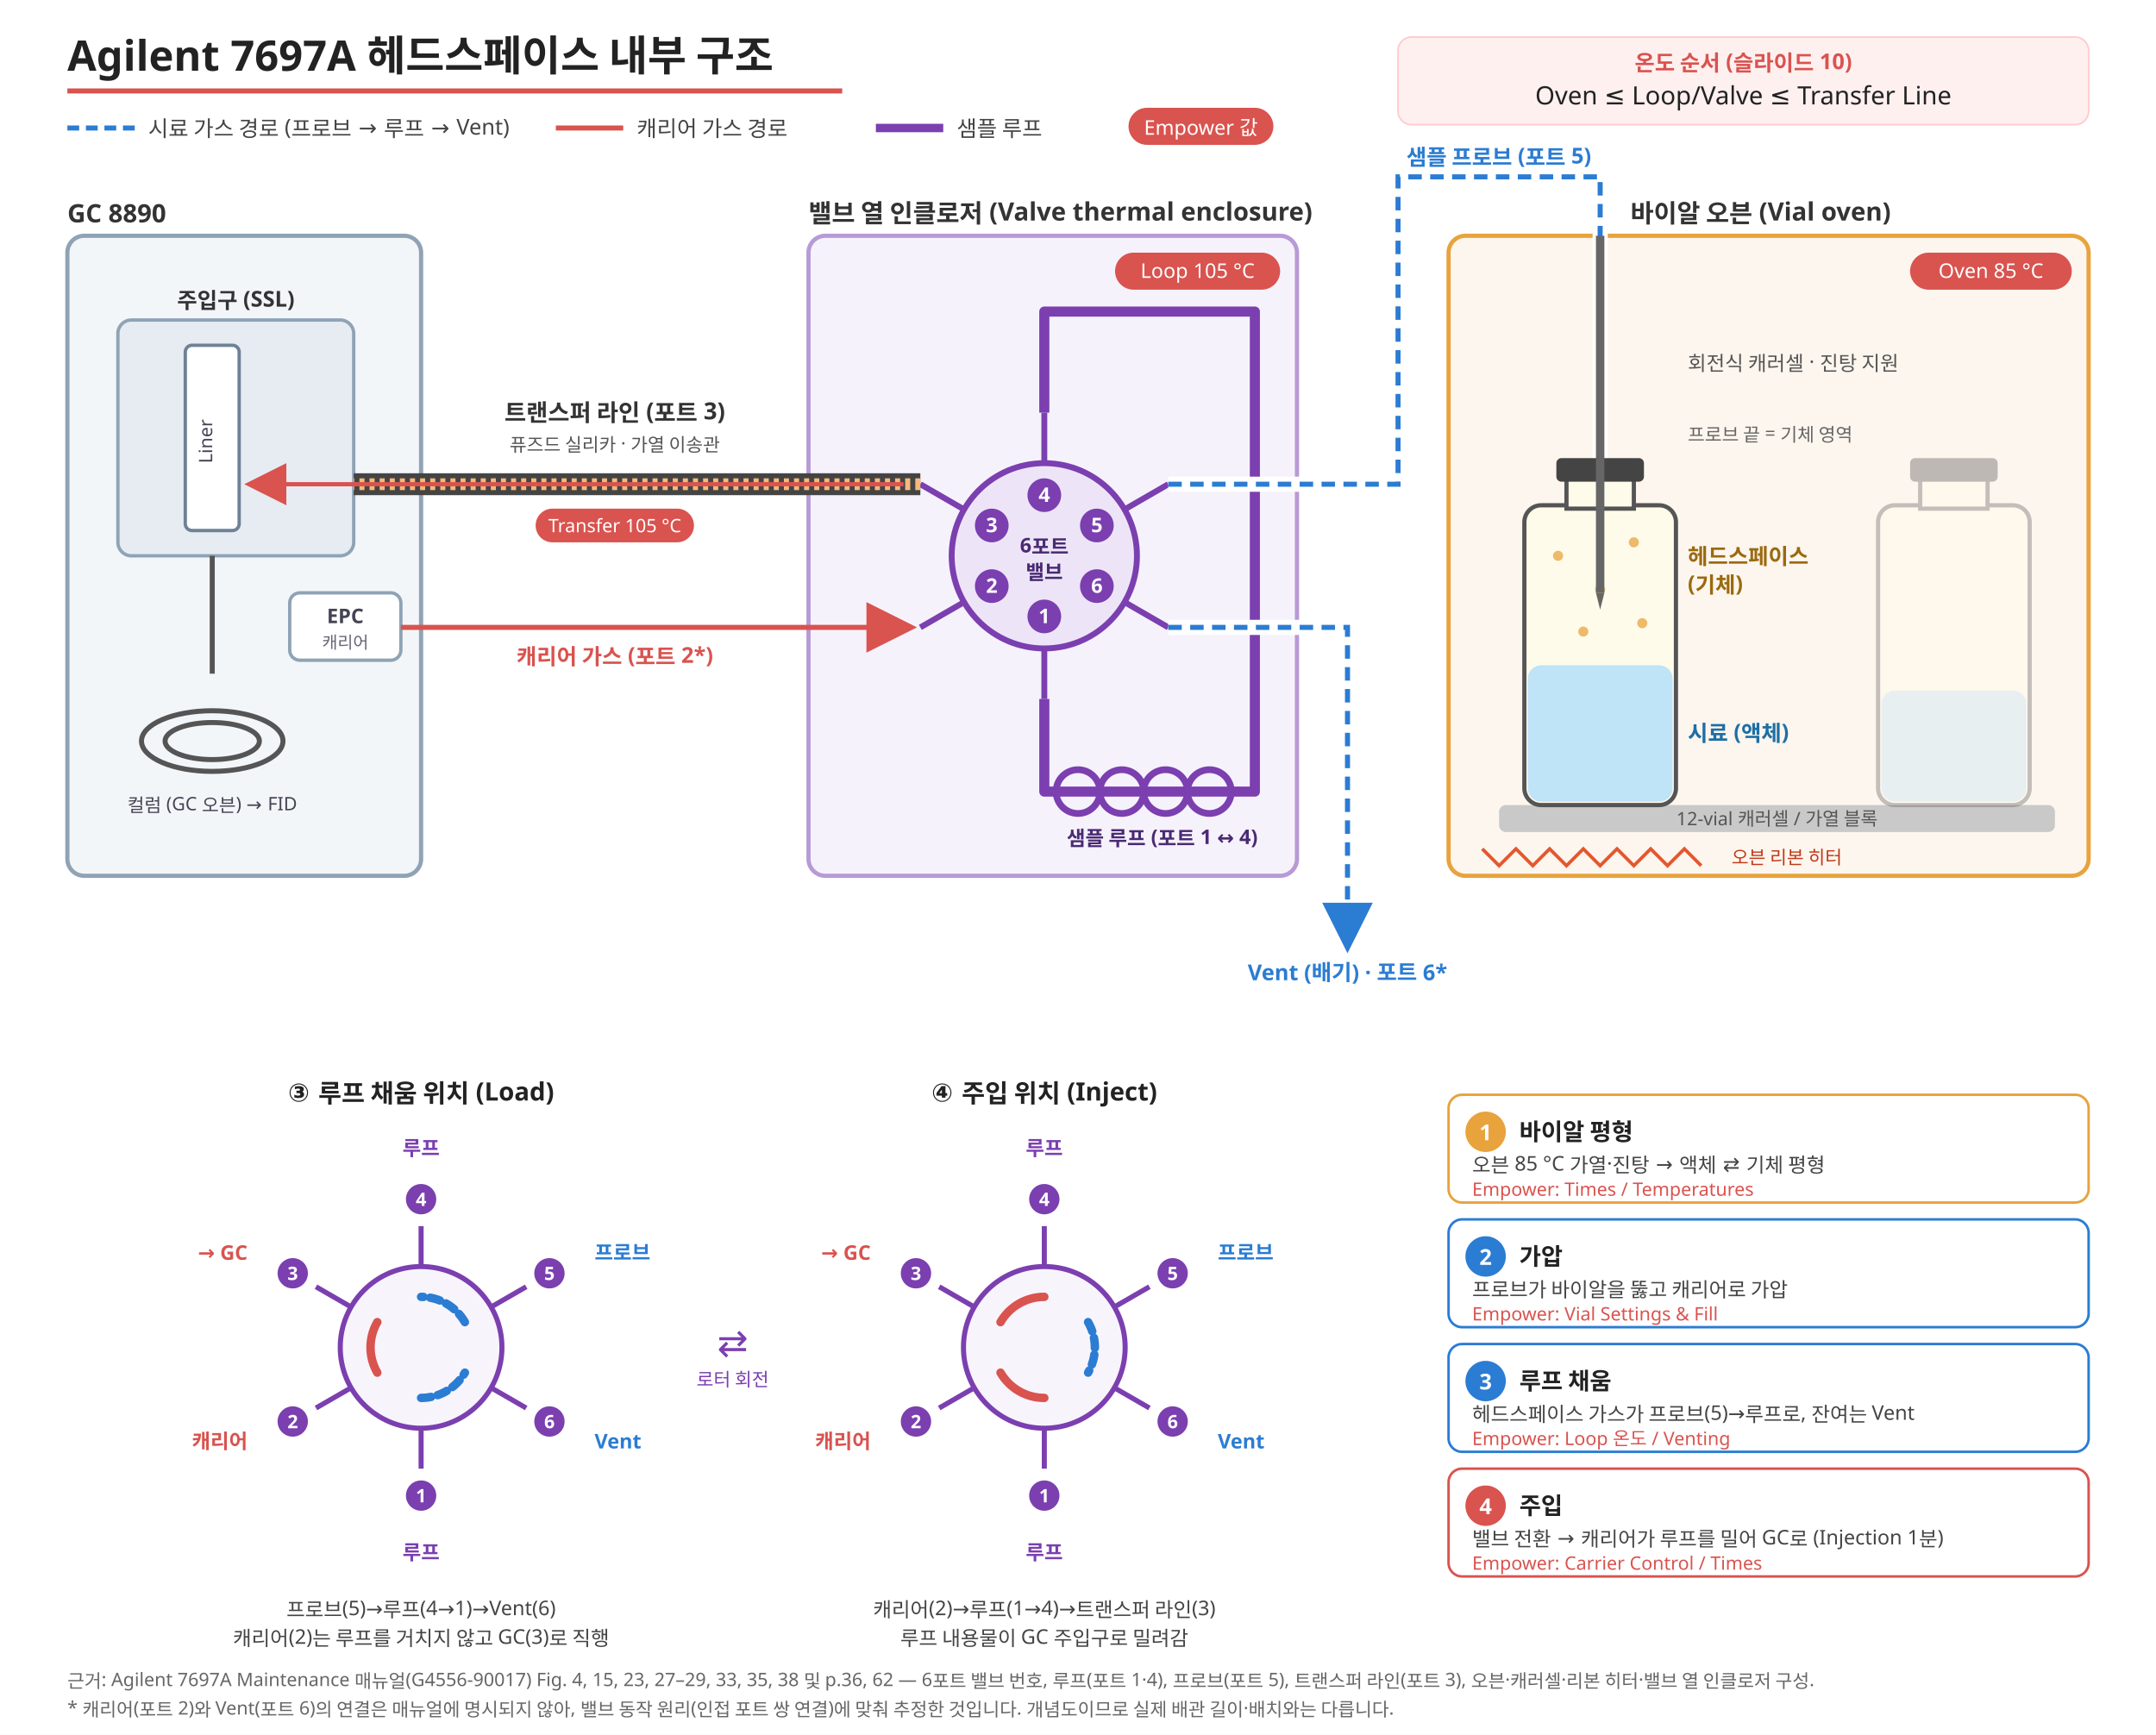
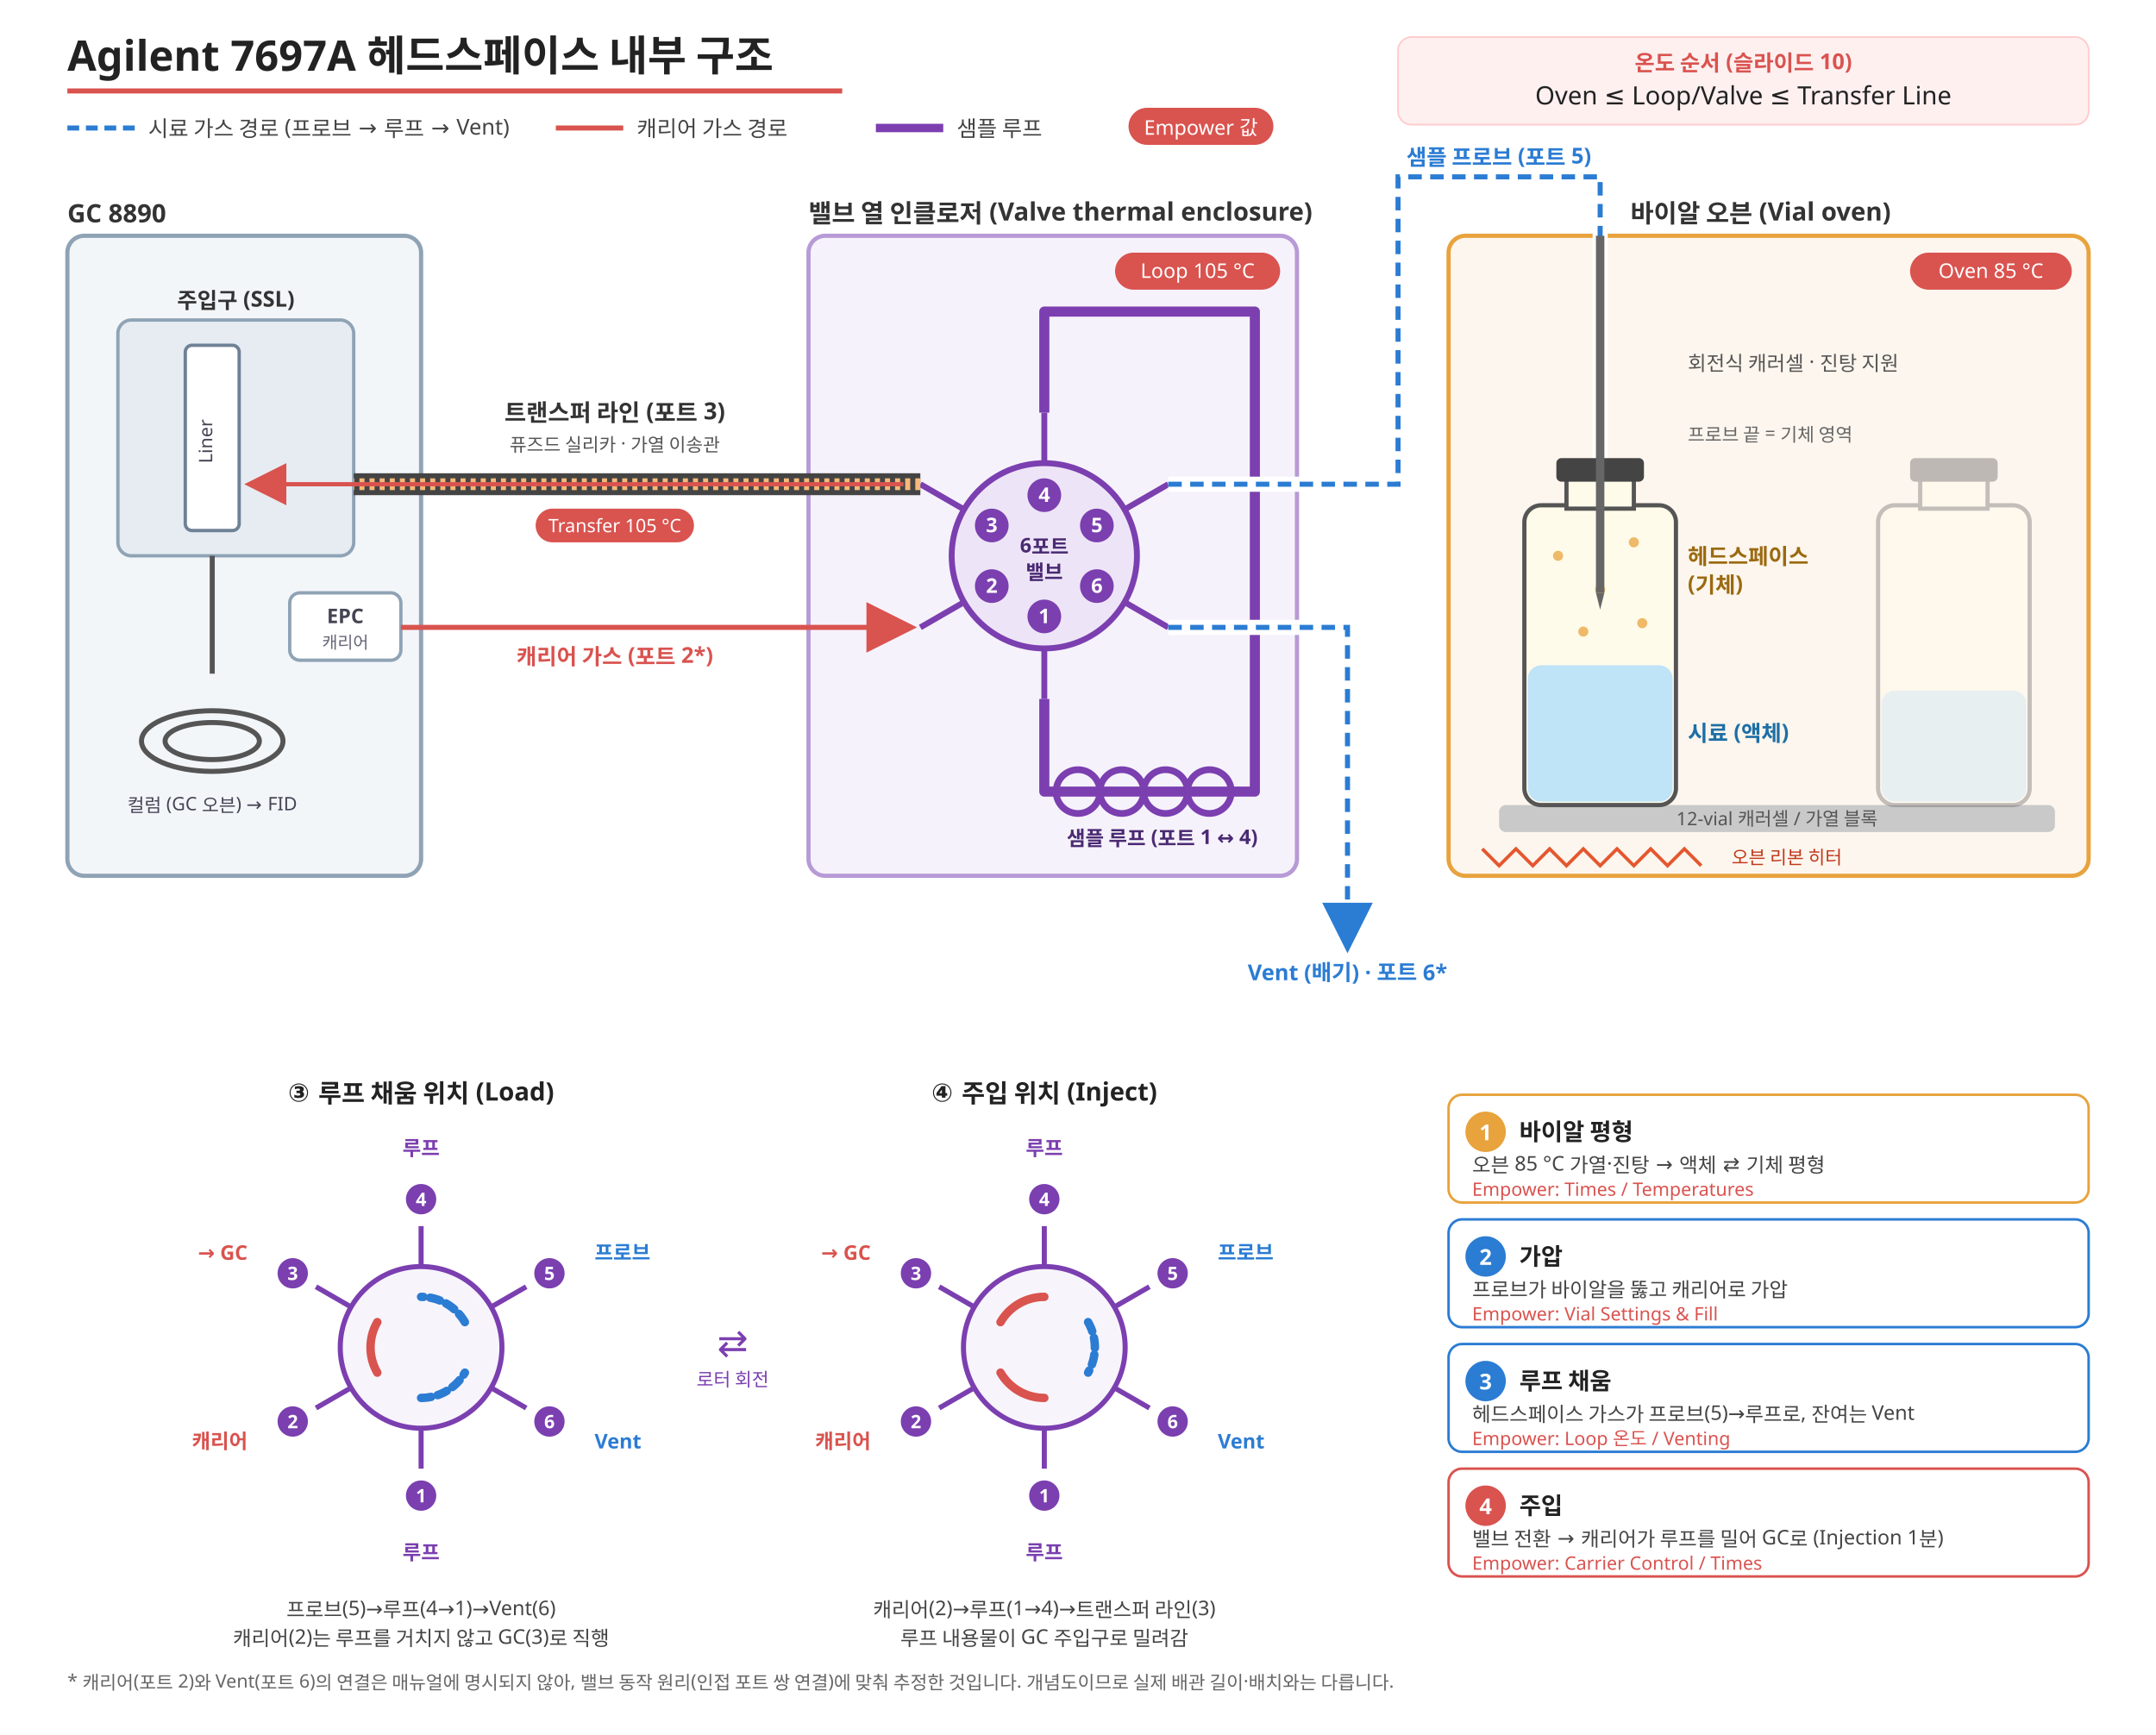
<svg xmlns="http://www.w3.org/2000/svg" width="1280" height="1030" viewBox="0 0 1280 1030" font-family="'WenQuanYi Zen Hei','Malgun Gothic',sans-serif">
  <defs>
    <marker id="aB" markerWidth="10" markerHeight="10" refX="8" refY="5" orient="auto">
      <path d="M0,0 L10,5 L0,10 z" fill="#2b7cd3" />
    </marker>
    <marker id="aR" markerWidth="10" markerHeight="10" refX="8" refY="5" orient="auto">
      <path d="M0,0 L10,5 L0,10 z" fill="#d9534f" />
    </marker>
  </defs>
  <rect width="1280" height="1030" fill="#fff" />
  <text x="40" y="42" font-size="25" font-weight="bold" fill="#222">Agilent 7697A 헤드스페이스 내부 구조</text>
  <line x1="40" y1="54" x2="500" y2="54" stroke="#d9534f" stroke-width="3" />
  <g font-size="13" fill="#444">
    <line x1="40" y1="76" x2="80" y2="76" stroke="#2b7cd3" stroke-width="3" stroke-dasharray="7 4" />
    <text x="88" y="81">시료 가스 경로 (프로브 → 루프 → Vent)</text>
    <line x1="330" y1="76" x2="370" y2="76" stroke="#d9534f" stroke-width="3" />
    <text x="378" y="81">캐리어 가스 경로</text>
    <line x1="520" y1="76" x2="560" y2="76" stroke="#7b3fb0" stroke-width="5" />
    <text x="568" y="81">샘플 루프</text>
    <rect x="670" y="64" width="86" height="22" rx="11" fill="#d9534f" />
    <text x="713" y="80" fill="#fff" text-anchor="middle" font-size="12">Empower 값</text>
  </g>
  <rect x="830" y="22" width="410" height="52" rx="8" fill="#fff0f0" stroke="#ffcccc" />
  <text x="1035" y="42" text-anchor="middle" font-size="13" fill="#d9534f" font-weight="bold">온도 순서 (슬라이드 10)</text>
  <text x="1035" y="62" text-anchor="middle" font-size="15" fill="#222">Oven ≤ Loop/Valve ≤ Transfer Line</text>
  <text x="40" y="132" font-size="15" font-weight="bold" fill="#333">GC 8890</text>
  <rect x="40" y="140" width="210" height="380" rx="10" fill="#f3f6f9" stroke="#8fa3b5" stroke-width="2.5" />
  <text x="480" y="132" font-size="15" font-weight="bold" fill="#333">밸브 열 인클로저 (Valve thermal enclosure)</text>
  <rect x="480" y="140" width="290" height="380" rx="10" fill="#f6f2fb" stroke="#b79ad6" stroke-width="2.5" />
  <rect x="662" y="150" width="98" height="22" rx="11" fill="#d9534f" />
  <text x="711" y="165" fill="#fff" text-anchor="middle" font-size="12">Loop 105 °C</text>
  <text x="968" y="132" font-size="15" font-weight="bold" fill="#333">바이알 오븐 (Vial oven)</text>
  <rect x="860" y="140" width="380" height="380" rx="10" fill="#fdf6ee" stroke="#e8a33d" stroke-width="2.5" />
  <rect x="1134" y="150" width="96" height="22" rx="11" fill="#d9534f" />
  <text x="1182" y="165" fill="#fff" text-anchor="middle" font-size="12">Oven 85 °C</text>
  <rect x="70" y="190" width="140" height="140" rx="8" fill="#e6ecf2" stroke="#8fa3b5" stroke-width="2" />
  <text x="140" y="183" text-anchor="middle" font-size="13" font-weight="bold" fill="#333">주입구 (SSL)</text>
  <rect x="110" y="205" width="32" height="110" rx="4" fill="#fff" stroke="#6f8196" stroke-width="2" />
  <text x="126" y="262" text-anchor="middle" font-size="11" fill="#445" transform="rotate(-90 126 262)">Liner</text>
  <line x1="126" y1="330" x2="126" y2="400" stroke="#555" stroke-width="3" />
  <ellipse cx="126" cy="440" rx="42" ry="18" fill="none" stroke="#555" stroke-width="3" />
  <ellipse cx="126" cy="440" rx="28" ry="11" fill="none" stroke="#555" stroke-width="3" />
  <text x="126" y="482" text-anchor="middle" font-size="11" fill="#445">컬럼 (GC 오븐) → FID</text>
  <rect x="172" y="352" width="66" height="40" rx="6" fill="#fff" stroke="#8fa3b5" stroke-width="2" />
  <text x="205" y="370" text-anchor="middle" font-size="12" font-weight="bold" fill="#445">EPC</text>
  <text x="205" y="385" text-anchor="middle" font-size="10" fill="#667">캐리어</text>
  <path d="M620,245 L620,185 L745,185 L745,470 L620,470 L620,415" fill="none" stroke="#7b3fb0" stroke-width="6" stroke-linejoin="round" />
  <circle cx="640" cy="470" r="13" fill="none" stroke="#7b3fb0" stroke-width="4" />
  <circle cx="666" cy="470" r="13" fill="none" stroke="#7b3fb0" stroke-width="4" />
  <circle cx="692" cy="470" r="13" fill="none" stroke="#7b3fb0" stroke-width="4" />
  <circle cx="718" cy="470" r="13" fill="none" stroke="#7b3fb0" stroke-width="4" />
  <text x="690" y="502" text-anchor="middle" font-size="12" font-weight="bold" fill="#4a2a73">샘플 루프 (포트 1 ↔ 4)</text>
  <line x1="620.0" y1="383.0" x2="620.0" y2="415.0" stroke="#7b3fb0" stroke-width="3.5" />
  <line x1="574.1" y1="356.5" x2="546.4" y2="372.5" stroke="#7b3fb0" stroke-width="3.5" />
  <line x1="574.1" y1="303.5" x2="546.4" y2="287.5" stroke="#7b3fb0" stroke-width="3.5" />
  <line x1="620.0" y1="277.0" x2="620.0" y2="245.0" stroke="#7b3fb0" stroke-width="3.5" />
  <line x1="665.9" y1="303.5" x2="693.6" y2="287.5" stroke="#7b3fb0" stroke-width="3.5" />
  <line x1="665.9" y1="356.5" x2="693.6" y2="372.5" stroke="#7b3fb0" stroke-width="3.5" />
  <circle cx="620" cy="330" r="55" fill="#ede5f7" stroke="#7b3fb0" stroke-width="3.5" />
  <text x="620" y="328" text-anchor="middle" font-size="12" font-weight="bold" fill="#4a2a73">6포트</text>
  <text x="620" y="344" text-anchor="middle" font-size="12" font-weight="bold" fill="#4a2a73">밸브</text>
  <circle cx="620.0" cy="366.0" r="10" fill="#7b3fb0" />
  <text x="620.0" y="370.0" text-anchor="middle" font-size="12" font-weight="bold" fill="#fff">1</text>
  <circle cx="588.8" cy="348.0" r="10" fill="#7b3fb0" />
  <text x="588.8" y="352.0" text-anchor="middle" font-size="12" font-weight="bold" fill="#fff">2</text>
  <circle cx="588.8" cy="312.0" r="10" fill="#7b3fb0" />
  <text x="588.8" y="316.0" text-anchor="middle" font-size="12" font-weight="bold" fill="#fff">3</text>
  <circle cx="620.0" cy="294.0" r="10" fill="#7b3fb0" />
  <text x="620.0" y="298.0" text-anchor="middle" font-size="12" font-weight="bold" fill="#fff">4</text>
  <circle cx="651.2" cy="312.0" r="10" fill="#7b3fb0" />
  <text x="651.2" y="316.0" text-anchor="middle" font-size="12" font-weight="bold" fill="#fff">5</text>
  <circle cx="651.2" cy="348.0" r="10" fill="#7b3fb0" />
  <text x="651.2" y="352.0" text-anchor="middle" font-size="12" font-weight="bold" fill="#fff">6</text>
  <path d="M693.6,287.5 L830,287.5 L830,105 L950,105 L950,352" fill="none" stroke="#fff" stroke-width="9" />
  <path d="M693.6,287.5 L830,287.5 L830,105 L950,105 L950,352" fill="none" stroke="#2b7cd3" stroke-width="3" stroke-dasharray="8 5" />
  <path d="M693.6,287.5 L790,287.5" stroke="#2b7cd3" stroke-width="3" fill="none" marker-end="url(#aB)" opacity="0" />
  <path d="M693.6,372.5 L800,372.5 L800,560" fill="none" stroke="#fff" stroke-width="9" />
  <path d="M693.6,372.5 L800,372.5 L800,560" fill="none" stroke="#2b7cd3" stroke-width="3" stroke-dasharray="8 5" marker-end="url(#aB)" />
  <text x="800" y="582" text-anchor="middle" font-size="13" font-weight="bold" fill="#2b7cd3">Vent (배기) · 포트 6*</text>
  <line x1="546.4" y1="287.5" x2="210" y2="287.5" stroke="#444" stroke-width="13" />
  <line x1="546.4" y1="287.5" x2="210" y2="287.5" stroke="#f5b97a" stroke-width="7" stroke-dasharray="3 3" />
  <line x1="536.4" y1="287.5" x2="150" y2="287.5" stroke="#d9534f" stroke-width="2.5" marker-end="url(#aR)" />
  <text x="365" y="250" text-anchor="middle" font-size="14" font-weight="bold" fill="#333">트랜스퍼 라인 (포트 3)</text>
  <text x="365" y="268" text-anchor="middle" font-size="11" fill="#555">퓨즈드 실리카 · 가열 이송관</text>
  <rect x="318" y="302" width="94" height="20" rx="10" fill="#d9534f" />
  <text x="365" y="316" fill="#fff" text-anchor="middle" font-size="11">Transfer 105 °C</text>
  <line x1="238" y1="372.5" x2="538.4" y2="372.5" stroke="#d9534f" stroke-width="3" marker-end="url(#aR)" />
  <text x="365" y="394.5" text-anchor="middle" font-size="13" font-weight="bold" fill="#d9534f">캐리어 가스 (포트 2*)</text>
  <text x="835" y="98" font-size="13" font-weight="bold" fill="#2b7cd3">샘플 프로브 (포트 5)</text>
  <rect x="890" y="478" width="330" height="16" rx="4" fill="#c9c9c9" />
  <text x="1055" y="490" font-size="11" fill="#555" text-anchor="middle">12-vial 캐러셀 / 가열 블록</text>
  <rect x="905" y="300" width="90" height="178" rx="10" fill="#fffbea" stroke="#555" stroke-width="2.5" />
  <rect x="907" y="395" width="86" height="81" rx="8" fill="#bfe3f7" />
  <g fill="#e8a33d" opacity=".75">
    <circle cx="925" cy="330" r="3" />
    <circle cx="950" cy="350" r="3" />
    <circle cx="970" cy="322" r="3" />
    <circle cx="940" cy="375" r="3" />
    <circle cx="975" cy="370" r="3" />
  </g>
  <rect x="930" y="282" width="40" height="20" fill="#fffbea" stroke="#555" stroke-width="2.5" />
  <rect x="924" y="272" width="52" height="14" rx="3" fill="#444" />
  <g opacity=".35">
    <rect x="1115" y="300" width="90" height="178" rx="10" fill="#fffbea" stroke="#555" stroke-width="2.5" />
    <rect x="1117" y="410" width="86" height="66" rx="8" fill="#bfe3f7" />
    <rect x="1140" y="282" width="40" height="20" fill="#fffbea" stroke="#555" stroke-width="2.5" />
    <rect x="1134" y="272" width="52" height="14" rx="3" fill="#444" />
  </g>
  <rect x="947.5" y="140" width="5" height="212" fill="#666" />
  <polygon points="947.5,352 952.5,352 950,362" fill="#666" />
  <text x="1002" y="335" font-size="13" fill="#9a6a10" font-weight="bold">헤드스페이스</text>
  <text x="1002" y="351" font-size="13" fill="#9a6a10" font-weight="bold">(기체)</text>
  <text x="1002" y="440" font-size="13" fill="#1d6fa5" font-weight="bold">시료 (액체)</text>
  <text x="1002" y="220" font-size="12" fill="#555">회전식 캐러셀 · 진탕 지원</text>
  <text x="1002" y="262" font-size="11" fill="#666">프로브 끝 = 기체 영역</text>
  <path d="M880,504 L890,514 L900,504 L910,514 L920,504 L930,514 L940,504 L950,514 L960,504 L970,514 L980,504 L990,514 L1000,504 L1010,514" fill="none" stroke="#e4572e" stroke-width="2" />
  <text x="1028" y="513" font-size="11" fill="#c0391b">오븐 리본 히터</text>
  <text x="250" y="654" text-anchor="middle" font-size="15" font-weight="bold" fill="#222">③ 루프 채움 위치 (Load)</text>
  <circle cx="250" cy="800" r="48" fill="#f7f4fb" stroke="#7b3fb0" stroke-width="3" />
  <line x1="250.0" y1="848.0" x2="250.0" y2="872.0" stroke="#7b3fb0" stroke-width="3" />
  <line x1="208.4" y1="824.0" x2="187.6" y2="836.0" stroke="#7b3fb0" stroke-width="3" />
  <line x1="208.4" y1="776.0" x2="187.6" y2="764.0" stroke="#7b3fb0" stroke-width="3" />
  <line x1="250.0" y1="752.0" x2="250.0" y2="728.0" stroke="#7b3fb0" stroke-width="3" />
  <line x1="291.6" y1="776.0" x2="312.4" y2="764.0" stroke="#7b3fb0" stroke-width="3" />
  <line x1="291.6" y1="824.0" x2="312.4" y2="836.0" stroke="#7b3fb0" stroke-width="3" />
  <path d="M276.0,785.0 A30,30 0 0 0 250.0,770.0" fill="none" stroke="#2b7cd3" stroke-width="5" stroke-linecap="round" stroke-dasharray="6 4" />
  <path d="M250.0,830.0 A30,30 0 0 0 276.0,815.0" fill="none" stroke="#2b7cd3" stroke-width="5" stroke-linecap="round" stroke-dasharray="6 4" />
  <path d="M224.0,815.0 A30,30 0 0 1 224.0,785.0" fill="none" stroke="#d9534f" stroke-width="5" stroke-linecap="round" />
  <circle cx="250.0" cy="888.0" r="9" fill="#7b3fb0" />
  <text x="250.0" y="892.0" text-anchor="middle" font-size="11" font-weight="bold" fill="#fff">1</text>
  <text x="250.0" y="926.0" text-anchor="middle" font-size="12" font-weight="bold" fill="#7b3fb0">루프</text>
  <circle cx="173.8" cy="844.0" r="9" fill="#7b3fb0" />
  <text x="173.8" y="848.0" text-anchor="middle" font-size="11" font-weight="bold" fill="#fff">2</text>
  <text x="147.0" y="860.0" text-anchor="end" font-size="12" font-weight="bold" fill="#d9534f">캐리어</text>
  <circle cx="173.8" cy="756.0" r="9" fill="#7b3fb0" />
  <text x="173.8" y="760.0" text-anchor="middle" font-size="11" font-weight="bold" fill="#fff">3</text>
  <text x="147.0" y="748.0" text-anchor="end" font-size="12" font-weight="bold" fill="#d9534f">→ GC</text>
  <circle cx="250.0" cy="712.0" r="9" fill="#7b3fb0" />
  <text x="250.0" y="716.0" text-anchor="middle" font-size="11" font-weight="bold" fill="#fff">4</text>
  <text x="250.0" y="686.0" text-anchor="middle" font-size="12" font-weight="bold" fill="#7b3fb0">루프</text>
  <circle cx="326.2" cy="756.0" r="9" fill="#7b3fb0" />
  <text x="326.2" y="760.0" text-anchor="middle" font-size="11" font-weight="bold" fill="#fff">5</text>
  <text x="353.0" y="748.0" text-anchor="start" font-size="12" font-weight="bold" fill="#2b7cd3">프로브</text>
  <circle cx="326.2" cy="844.0" r="9" fill="#7b3fb0" />
  <text x="326.2" y="848.0" text-anchor="middle" font-size="11" font-weight="bold" fill="#fff">6</text>
  <text x="353.0" y="860.0" text-anchor="start" font-size="12" font-weight="bold" fill="#2b7cd3">Vent</text>
  <text x="250" y="960" text-anchor="middle" font-size="12" fill="#444">프로브(5)→루프(4→1)→Vent(6)</text>
  <text x="250" y="977" text-anchor="middle" font-size="12" fill="#444">캐리어(2)는 루프를 거치지 않고 GC(3)로 직행</text>
  <text x="620" y="654" text-anchor="middle" font-size="15" font-weight="bold" fill="#222">④ 주입 위치 (Inject)</text>
  <circle cx="620" cy="800" r="48" fill="#f7f4fb" stroke="#7b3fb0" stroke-width="3" />
  <line x1="620.0" y1="848.0" x2="620.0" y2="872.0" stroke="#7b3fb0" stroke-width="3" />
  <line x1="578.4" y1="824.0" x2="557.6" y2="836.0" stroke="#7b3fb0" stroke-width="3" />
  <line x1="578.4" y1="776.0" x2="557.6" y2="764.0" stroke="#7b3fb0" stroke-width="3" />
  <line x1="620.0" y1="752.0" x2="620.0" y2="728.0" stroke="#7b3fb0" stroke-width="3" />
  <line x1="661.6" y1="776.0" x2="682.4" y2="764.0" stroke="#7b3fb0" stroke-width="3" />
  <line x1="661.6" y1="824.0" x2="682.4" y2="836.0" stroke="#7b3fb0" stroke-width="3" />
  <path d="M594.0,815.0 A30,30 0 0 0 620.0,830.0" fill="none" stroke="#d9534f" stroke-width="5" stroke-linecap="round" />
  <path d="M620.0,770.0 A30,30 0 0 0 594.0,785.0" fill="none" stroke="#d9534f" stroke-width="5" stroke-linecap="round" />
  <path d="M646.0,785.0 A30,30 0 0 1 646.0,815.0" fill="none" stroke="#2b7cd3" stroke-width="5" stroke-linecap="round" stroke-dasharray="6 4" />
  <circle cx="620.0" cy="888.0" r="9" fill="#7b3fb0" />
  <text x="620.0" y="892.0" text-anchor="middle" font-size="11" font-weight="bold" fill="#fff">1</text>
  <text x="620.0" y="926.0" text-anchor="middle" font-size="12" font-weight="bold" fill="#7b3fb0">루프</text>
  <circle cx="543.8" cy="844.0" r="9" fill="#7b3fb0" />
  <text x="543.8" y="848.0" text-anchor="middle" font-size="11" font-weight="bold" fill="#fff">2</text>
  <text x="517.0" y="860.0" text-anchor="end" font-size="12" font-weight="bold" fill="#d9534f">캐리어</text>
  <circle cx="543.8" cy="756.0" r="9" fill="#7b3fb0" />
  <text x="543.8" y="760.0" text-anchor="middle" font-size="11" font-weight="bold" fill="#fff">3</text>
  <text x="517.0" y="748.0" text-anchor="end" font-size="12" font-weight="bold" fill="#d9534f">→ GC</text>
  <circle cx="620.0" cy="712.0" r="9" fill="#7b3fb0" />
  <text x="620.0" y="716.0" text-anchor="middle" font-size="11" font-weight="bold" fill="#fff">4</text>
  <text x="620.0" y="686.0" text-anchor="middle" font-size="12" font-weight="bold" fill="#7b3fb0">루프</text>
  <circle cx="696.2" cy="756.0" r="9" fill="#7b3fb0" />
  <text x="696.2" y="760.0" text-anchor="middle" font-size="11" font-weight="bold" fill="#fff">5</text>
  <text x="723.0" y="748.0" text-anchor="start" font-size="12" font-weight="bold" fill="#2b7cd3">프로브</text>
  <circle cx="696.2" cy="844.0" r="9" fill="#7b3fb0" />
  <text x="696.2" y="848.0" text-anchor="middle" font-size="11" font-weight="bold" fill="#fff">6</text>
  <text x="723.0" y="860.0" text-anchor="start" font-size="12" font-weight="bold" fill="#2b7cd3">Vent</text>
  <text x="620" y="960" text-anchor="middle" font-size="12" fill="#444">캐리어(2)→루프(1→4)→트랜스퍼 라인(3)</text>
  <text x="620" y="977" text-anchor="middle" font-size="12" fill="#444">루프 내용물이 GC 주입구로 밀려감</text>
  <text x="435" y="805" text-anchor="middle" font-size="22" fill="#7b3fb0">⇄</text>
  <text x="435" y="823" text-anchor="middle" font-size="11" fill="#7b3fb0">로터 회전</text>
  <rect x="860" y="650" width="380" height="64" rx="8" fill="#fff" stroke="#e8a33d" stroke-width="1.5" />
  <circle cx="882" cy="672" r="12" fill="#e8a33d" />
  <text x="882" y="677" text-anchor="middle" font-size="13" font-weight="bold" fill="#fff">1</text>
  <text x="902" y="677" font-size="14" font-weight="bold" fill="#222">바이알 평형</text>
  <text x="874" y="696" font-size="12" fill="#444">오븐 85 °C 가열·진탕 → 액체 ⇄ 기체 평형</text>
  <text x="874" y="710" font-size="11" fill="#d9534f">Empower: Times / Temperatures</text>
  <rect x="860" y="724" width="380" height="64" rx="8" fill="#fff" stroke="#2b7cd3" stroke-width="1.5" />
  <circle cx="882" cy="746" r="12" fill="#2b7cd3" />
  <text x="882" y="751" text-anchor="middle" font-size="13" font-weight="bold" fill="#fff">2</text>
  <text x="902" y="751" font-size="14" font-weight="bold" fill="#222">가압</text>
  <text x="874" y="770" font-size="12" fill="#444">프로브가 바이알을 뚫고 캐리어로 가압</text>
  <text x="874" y="784" font-size="11" fill="#d9534f">Empower: Vial Settings &amp; Fill</text>
  <rect x="860" y="798" width="380" height="64" rx="8" fill="#fff" stroke="#2b7cd3" stroke-width="1.5" />
  <circle cx="882" cy="820" r="12" fill="#2b7cd3" />
  <text x="882" y="825" text-anchor="middle" font-size="13" font-weight="bold" fill="#fff">3</text>
  <text x="902" y="825" font-size="14" font-weight="bold" fill="#222">루프 채움</text>
  <text x="874" y="844" font-size="12" fill="#444">헤드스페이스 가스가 프로브(5)→루프로, 잔여는 Vent</text>
  <text x="874" y="858" font-size="11" fill="#d9534f">Empower: Loop 온도 / Venting</text>
  <rect x="860" y="872" width="380" height="64" rx="8" fill="#fff" stroke="#d9534f" stroke-width="1.5" />
  <circle cx="882" cy="894" r="12" fill="#d9534f" />
  <text x="882" y="899" text-anchor="middle" font-size="13" font-weight="bold" fill="#fff">4</text>
  <text x="902" y="899" font-size="14" font-weight="bold" fill="#222">주입</text>
  <text x="874" y="918" font-size="12" fill="#444">밸브 전환 → 캐리어가 루프를 밀어 GC로 (Injection 1분)</text>
  <text x="874" y="932" font-size="11" fill="#d9534f">Empower: Carrier Control / Times</text>
-   <text x="40" y="1002" font-size="11" fill="#666">근거: Agilent 7697A Maintenance 매뉴얼(G4556-90017) Fig. 4, 15, 23, 27–29, 33, 35, 38 및 p.36, 62 — 6포트 밸브 번호, 루프(포트 1·4), 프로브(포트 5), 트랜스퍼 라인(포트 3), 오븐·캐러셀·리본 히터·밸브 열 인클로저 구성.</text>
-   <text x="40" y="1018" font-size="11" fill="#666">* 캐리어(포트 2)와 Vent(포트 6)의 연결은 매뉴얼에 명시되지 않아, 밸브 동작 원리(인접 포트 쌍 연결)에 맞춰 추정한 것입니다. 개념도이므로 실제 배관 길이·배치와는 다릅니다.</text>
+   <text x="40" y="1002" font-size="11" fill="#666">* 캐리어(포트 2)와 Vent(포트 6)의 연결은 매뉴얼에 명시되지 않아, 밸브 동작 원리(인접 포트 쌍 연결)에 맞춰 추정한 것입니다. 개념도이므로 실제 배관 길이·배치와는 다릅니다.</text>
</svg>
